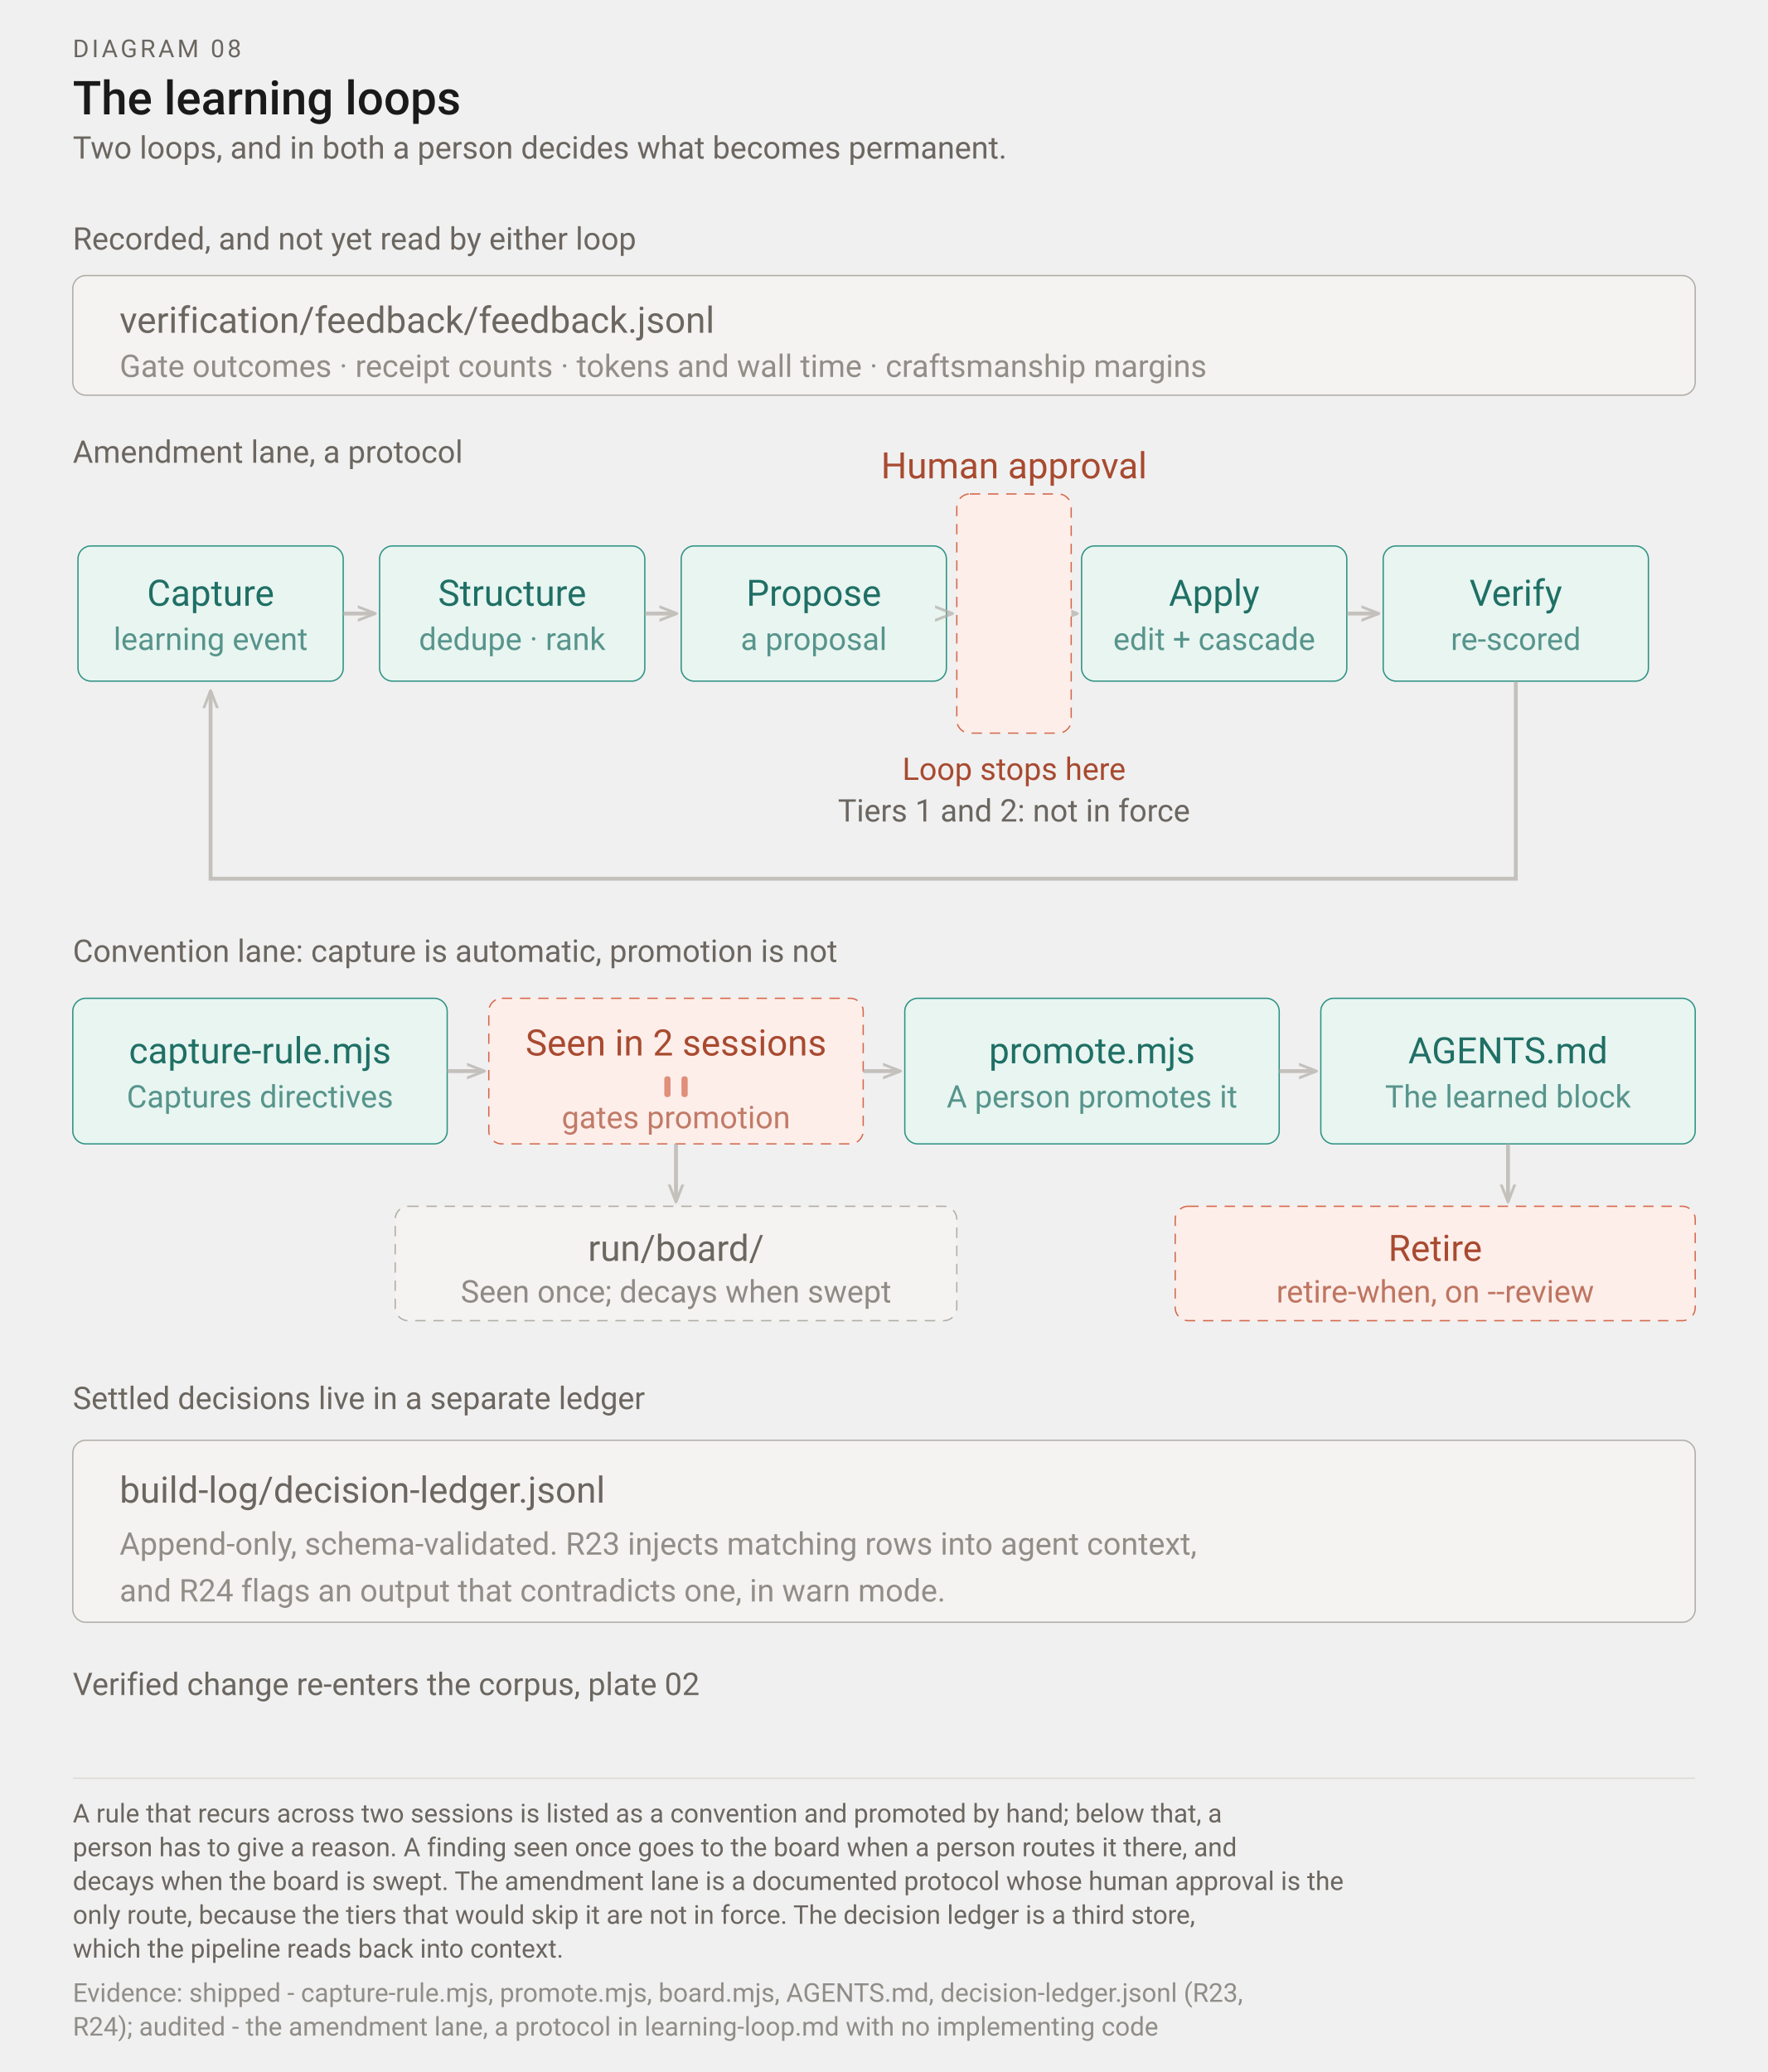
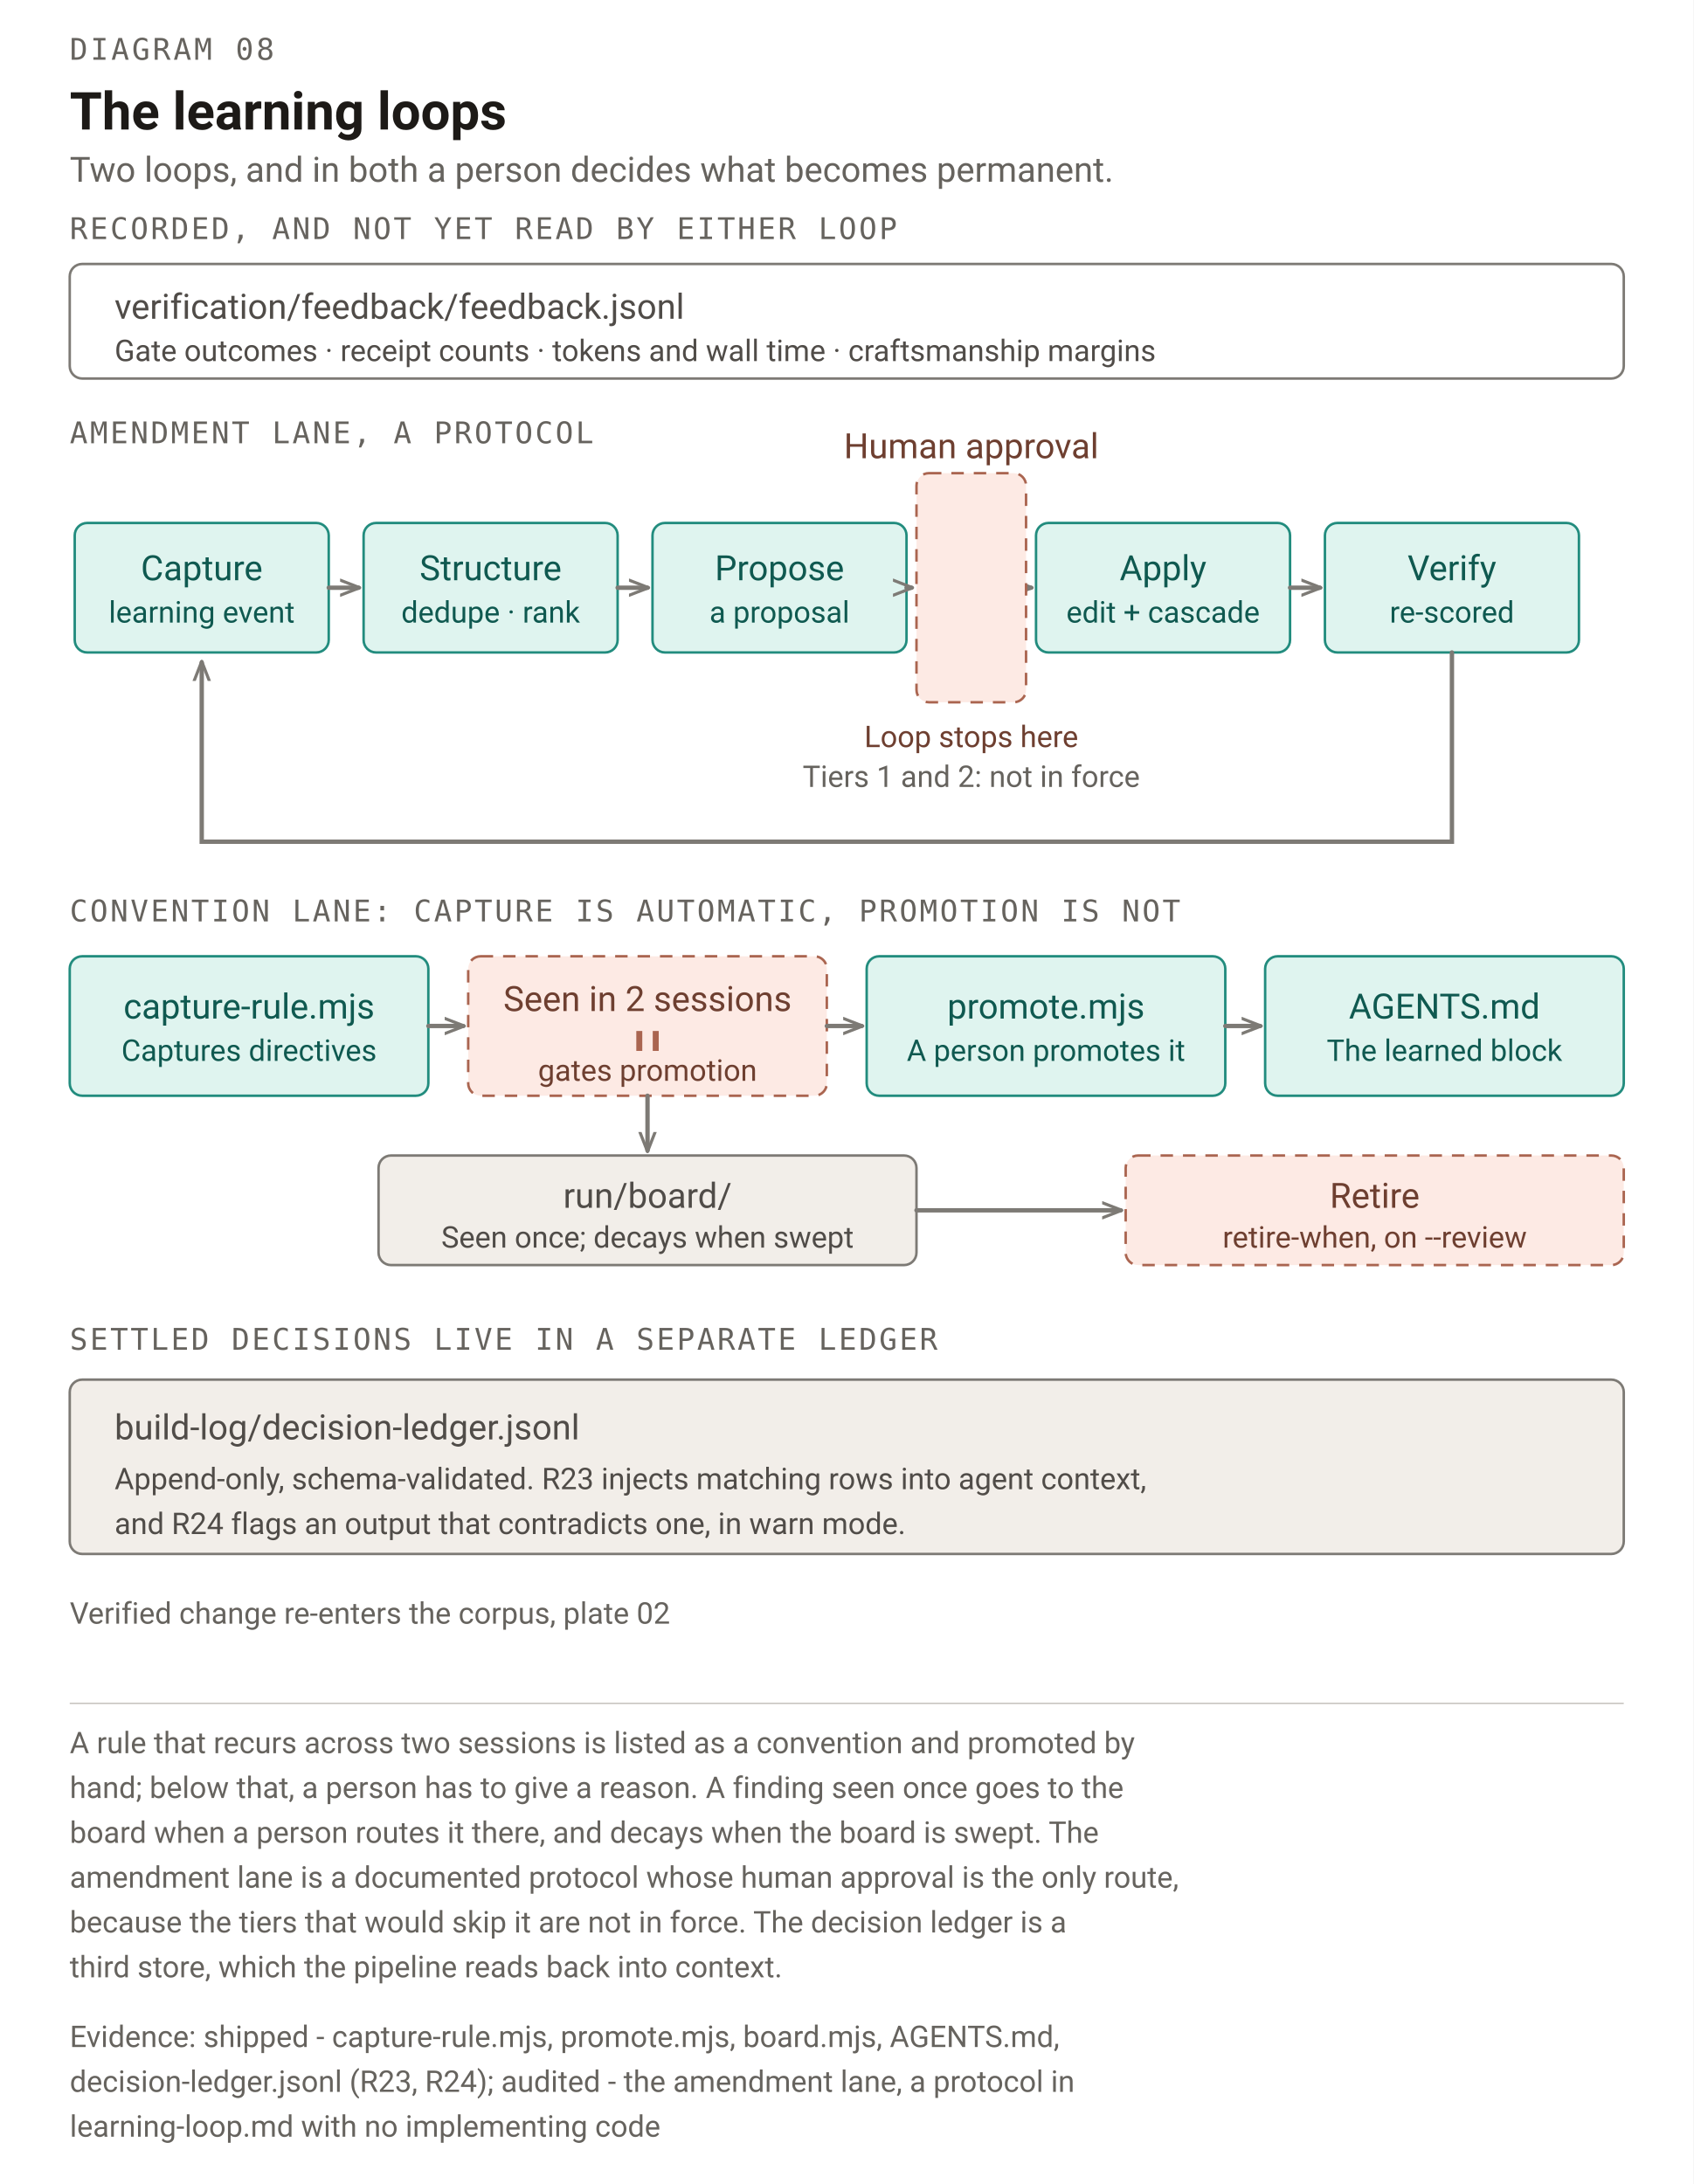
- <svg xmlns="http://www.w3.org/2000/svg" viewBox="0 0 680 797" width="100%" role="img" aria-label="The learning loops. Two loops, and in both a person decides what becomes permanent.">
-   <style>text{font-family:system-ui,-apple-system,'Segoe UI',Roboto,'Helvetica Neue',sans-serif}@media (prefers-color-scheme:dark){.teal-f{fill:#16302c;stroke:#4fb3a3}.teal-o{stroke:#4fb3a3}.teal-t{fill:#82d6c6}.purple-f{fill:#221f38;stroke:#8b7dd0}.purple-o{stroke:#8b7dd0}.purple-t{fill:#ada0e4}.coral-f{fill:#35211b;stroke:#e08a6c}.coral-o{stroke:#e08a6c}.coral-t{fill:#f2ab8e}.gray-f{fill:#232220;stroke:#57534e}.gray-o{stroke:#57534e}.gray-t{fill:#a8a29b}.ink{fill:#ededea}.mute{fill:#a8a29b}.rule{stroke:#3a3835}}[data-theme=dark] .teal-f{fill:#16302c;stroke:#4fb3a3}[data-theme=dark] .teal-o{stroke:#4fb3a3}[data-theme=dark] .teal-t{fill:#82d6c6}[data-theme=dark] .purple-f{fill:#221f38;stroke:#8b7dd0}[data-theme=dark] .purple-o{stroke:#8b7dd0}[data-theme=dark] .purple-t{fill:#ada0e4}[data-theme=dark] .coral-f{fill:#35211b;stroke:#e08a6c}[data-theme=dark] .coral-o{stroke:#e08a6c}[data-theme=dark] .coral-t{fill:#f2ab8e}[data-theme=dark] .gray-f{fill:#232220;stroke:#57534e}[data-theme=dark] .gray-o{stroke:#57534e}[data-theme=dark] .gray-t{fill:#a8a29b}[data-theme=dark] .ink{fill:#ededea}[data-theme=dark] .mute{fill:#a8a29b}[data-theme=dark] .rule{stroke:#3a3835}[data-theme=light] .teal-f{fill:#e8f5f0;stroke:#2d9184}[data-theme=light] .teal-o{stroke:#2d9184}[data-theme=light] .teal-t{fill:#1f6f65}[data-theme=light] .purple-f{fill:#eeeafa;stroke:#6b5bb5}[data-theme=light] .purple-o{stroke:#6b5bb5}[data-theme=light] .purple-t{fill:#4a3f8a}[data-theme=light] .coral-f{fill:#fdeeea;stroke:#d4674a}[data-theme=light] .coral-o{stroke:#d4674a}[data-theme=light] .coral-t{fill:#a84a30}[data-theme=light] .gray-f{fill:#f4f3f1;stroke:#b0aca6}[data-theme=light] .gray-o{stroke:#b0aca6}[data-theme=light] .gray-t{fill:#6b6660}[data-theme=light] .ink{fill:#1a1a1a}[data-theme=light] .mute{fill:#6b6660}[data-theme=light] .rule{stroke:#ddd9d4}</style>
+ <svg xmlns="http://www.w3.org/2000/svg" viewBox="0 0 680 877" width="100%" role="img" aria-label="The learning loops. Two loops, and in both a person decides what becomes permanent.">
+   <style>text{font-family:system-ui,-apple-system,'Segoe UI',Roboto,'Helvetica Neue',sans-serif}text.mono{font-family:ui-monospace,'SFMono-Regular','Cascadia Mono','Segoe UI Mono','DejaVu Sans Mono','Liberation Mono',monospace}.num{font-variant-numeric:tabular-nums}@media (prefers-color-scheme:dark){.teal-f{fill:#122925;stroke:#61c2b2}.teal-o{stroke:#61c2b2}.teal-t{fill:#bee8e0}.teal-m{fill:#61c2b2}.teal-h{stroke:#32a091}.purple-f{fill:#242232;stroke:#ada4e6}.purple-o{stroke:#ada4e6}.purple-t{fill:#dddafb}.purple-m{fill:#ada4e6}.purple-h{stroke:#8b81c5}.coral-f{fill:#311f19;stroke:#e39982}.coral-o{stroke:#e39982}.coral-t{fill:#fad5c9}.coral-m{fill:#e39982}.coral-h{stroke:#c0765f}.gray-f{fill:#262421;stroke:#b1ada8}.gray-o{stroke:#b1ada8}.gray-t{fill:#e1ddd8}.gray-m{fill:#b1ada8}.gray-h{stroke:#8f8b87}.surface{fill:#0d0b08}.ink{fill:#ebe7e2}.mute{fill:#dbd7d2}.rule{stroke:#5b5753}}[data-theme=dark] .teal-f{fill:#122925;stroke:#61c2b2}[data-theme=dark] .teal-o{stroke:#61c2b2}[data-theme=dark] .teal-t{fill:#bee8e0}[data-theme=dark] .teal-m{fill:#61c2b2}[data-theme=dark] .teal-h{stroke:#32a091}[data-theme=dark] .purple-f{fill:#242232;stroke:#ada4e6}[data-theme=dark] .purple-o{stroke:#ada4e6}[data-theme=dark] .purple-t{fill:#dddafb}[data-theme=dark] .purple-m{fill:#ada4e6}[data-theme=dark] .purple-h{stroke:#8b81c5}[data-theme=dark] .coral-f{fill:#311f19;stroke:#e39982}[data-theme=dark] .coral-o{stroke:#e39982}[data-theme=dark] .coral-t{fill:#fad5c9}[data-theme=dark] .coral-m{fill:#e39982}[data-theme=dark] .coral-h{stroke:#c0765f}[data-theme=dark] .gray-f{fill:#262421;stroke:#b1ada8}[data-theme=dark] .gray-o{stroke:#b1ada8}[data-theme=dark] .gray-t{fill:#e1ddd8}[data-theme=dark] .gray-m{fill:#b1ada8}[data-theme=dark] .gray-h{stroke:#8f8b87}[data-theme=dark] .surface{fill:#0d0b08}[data-theme=dark] .ink{fill:#ebe7e2}[data-theme=dark] .mute{fill:#dbd7d2}[data-theme=dark] .rule{stroke:#5b5753}[data-theme=light] .teal-f{fill:#dff4ef;stroke:#228c7e}[data-theme=light] .teal-o{stroke:#228c7e}[data-theme=light] .teal-t{fill:#0f5950}[data-theme=light] .teal-m{fill:#228c7e}[data-theme=light] .teal-h{stroke:#32a091}[data-theme=light] .purple-f{fill:#eeecfd;stroke:#7a70af}[data-theme=light] .purple-o{stroke:#7a70af}[data-theme=light] .purple-t{fill:#4d4671}[data-theme=light] .purple-m{fill:#7a70af}[data-theme=light] .purple-h{stroke:#8b81c5}[data-theme=light] .coral-f{fill:#fdeae4;stroke:#aa6550}[data-theme=light] .coral-o{stroke:#aa6550}[data-theme=light] .coral-t{fill:#6e3f30}[data-theme=light] .coral-m{fill:#aa6550}[data-theme=light] .coral-h{stroke:#c0765f}[data-theme=light] .gray-f{fill:#f2eee9;stroke:#7d7a75}[data-theme=light] .gray-o{stroke:#7d7a75}[data-theme=light] .gray-t{fill:#504c48}[data-theme=light] .gray-m{fill:#7d7a75}[data-theme=light] .gray-h{stroke:#8f8b87}[data-theme=light] .surface{fill:#ffffff}[data-theme=light] .ink{fill:#1d1a17}[data-theme=light] .mute{fill:#66635e}[data-theme=light] .rule{stroke:#c1bdb8}</style>
  <defs>
    <marker id="ar-teal" viewBox="0 0 10 10" refX="8.5" refY="5" markerWidth="5" markerHeight="5" orient="auto-start-reverse">
-       <path d="M0,1.5 L9,5 L0,8.5" fill="none" stroke="#2d9184" stroke-width="1.4" stroke-linecap="round" stroke-linejoin="round" class="teal-o" />
+       <path d="M0,1.5 L9,5 L0,8.5" fill="none" stroke="#228c7e" stroke-width="1.4" stroke-linecap="round" stroke-linejoin="round" class="teal-o" />
    </marker>
    <marker id="ar-purple" viewBox="0 0 10 10" refX="8.5" refY="5" markerWidth="5" markerHeight="5" orient="auto-start-reverse">
-       <path d="M0,1.5 L9,5 L0,8.5" fill="none" stroke="#6b5bb5" stroke-width="1.4" stroke-linecap="round" stroke-linejoin="round" class="purple-o" />
+       <path d="M0,1.5 L9,5 L0,8.5" fill="none" stroke="#7a70af" stroke-width="1.4" stroke-linecap="round" stroke-linejoin="round" class="purple-o" />
    </marker>
    <marker id="ar-coral" viewBox="0 0 10 10" refX="8.5" refY="5" markerWidth="5" markerHeight="5" orient="auto-start-reverse">
-       <path d="M0,1.5 L9,5 L0,8.5" fill="none" stroke="#d4674a" stroke-width="1.4" stroke-linecap="round" stroke-linejoin="round" class="coral-o" />
+       <path d="M0,1.5 L9,5 L0,8.5" fill="none" stroke="#aa6550" stroke-width="1.4" stroke-linecap="round" stroke-linejoin="round" class="coral-o" />
    </marker>
    <marker id="ar-gray" viewBox="0 0 10 10" refX="8.5" refY="5" markerWidth="5" markerHeight="5" orient="auto-start-reverse">
-       <path d="M0,1.5 L9,5 L0,8.5" fill="none" stroke="#b0aca6" stroke-width="1.4" stroke-linecap="round" stroke-linejoin="round" class="gray-o" />
+       <path d="M0,1.5 L9,5 L0,8.5" fill="none" stroke="#7d7a75" stroke-width="1.4" stroke-linecap="round" stroke-linejoin="round" class="gray-o" />
    </marker>
  </defs>
-   <text x="28" y="22" font-size="9.5" fill="#6b6660" letter-spacing="1.1" class="mute">DIAGRAM 08</text>
-   <text x="28" y="44" font-size="18" fill="#1a1a1a" font-weight="500" class="ink">The learning loops</text>
-   <text x="28" y="61" font-size="12" fill="#6b6660" class="mute">Two loops, and in both a person decides what becomes permanent.</text>
-   <text x="28" y="96" font-size="12" fill="#6b6660" class="mute">Recorded, and not yet read by either loop</text>
-   <rect x="28" y="106" width="624" height="46" rx="5" fill="#f4f3f1" stroke="#b0aca6" stroke-width="0.5" class="gray-f" />
-   <text x="46" y="128" font-size="14" fill="#6b6660" class="gray-t">verification/feedback/feedback.jsonl</text>
-   <text x="46" y="145" font-size="12" fill="#6b6660" opacity="0.72" class="gray-t">Gate outcomes · receipt counts · tokens and wall time · craftsmanship margins</text>
-   <text x="28" y="178" font-size="12" fill="#6b6660" class="mute">Amendment lane, a protocol</text>
-   <rect x="30" y="210" width="102" height="52" rx="5" fill="#e8f5f0" stroke="#2d9184" stroke-width="0.5" class="teal-f" />
-   <text x="81.0" y="233.0" font-size="14" fill="#1f6f65" text-anchor="middle" class="teal-t">Capture</text>
-   <text x="81.0" y="250.0" font-size="12" fill="#1f6f65" text-anchor="middle" opacity="0.72" class="teal-t">learning event</text>
-   <rect x="146" y="210" width="102" height="52" rx="5" fill="#e8f5f0" stroke="#2d9184" stroke-width="0.5" class="teal-f" />
-   <text x="197.0" y="233.0" font-size="14" fill="#1f6f65" text-anchor="middle" class="teal-t">Structure</text>
-   <text x="197.0" y="250.0" font-size="12" fill="#1f6f65" text-anchor="middle" opacity="0.72" class="teal-t">dedupe · rank</text>
-   <rect x="262" y="210" width="102" height="52" rx="5" fill="#e8f5f0" stroke="#2d9184" stroke-width="0.5" class="teal-f" />
-   <text x="313.0" y="233.0" font-size="14" fill="#1f6f65" text-anchor="middle" class="teal-t">Propose</text>
-   <text x="313.0" y="250.0" font-size="12" fill="#1f6f65" text-anchor="middle" opacity="0.72" class="teal-t">a proposal</text>
-   <rect x="416" y="210" width="102" height="52" rx="5" fill="#e8f5f0" stroke="#2d9184" stroke-width="0.5" class="teal-f" />
-   <text x="467.0" y="233.0" font-size="14" fill="#1f6f65" text-anchor="middle" class="teal-t">Apply</text>
-   <text x="467.0" y="250.0" font-size="12" fill="#1f6f65" text-anchor="middle" opacity="0.72" class="teal-t">edit + cascade</text>
-   <rect x="532" y="210" width="102" height="52" rx="5" fill="#e8f5f0" stroke="#2d9184" stroke-width="0.5" class="teal-f" />
-   <text x="583.0" y="233.0" font-size="14" fill="#1f6f65" text-anchor="middle" class="teal-t">Verify</text>
-   <text x="583.0" y="250.0" font-size="12" fill="#1f6f65" text-anchor="middle" opacity="0.72" class="teal-t">re-scored</text>
-   <line x1="132" y1="236" x2="144" y2="236" stroke="#b0aca6" stroke-width="1.5" opacity="0.7" marker-end="url(#ar-gray)" class="gray-o" />
-   <line x1="248" y1="236" x2="260" y2="236" stroke="#b0aca6" stroke-width="1.5" opacity="0.7" marker-end="url(#ar-gray)" class="gray-o" />
-   <line x1="364" y1="236" x2="366" y2="236" stroke="#b0aca6" stroke-width="1.5" opacity="0.7" marker-end="url(#ar-gray)" class="gray-o" />
-   <line x1="412" y1="236" x2="414" y2="236" stroke="#b0aca6" stroke-width="1.5" opacity="0.7" marker-end="url(#ar-gray)" class="gray-o" />
-   <line x1="518" y1="236" x2="530" y2="236" stroke="#b0aca6" stroke-width="1.5" opacity="0.7" marker-end="url(#ar-gray)" class="gray-o" />
-   <rect x="368" y="190" width="44" height="92" rx="5" fill="#fdeeea" stroke="#d4674a" stroke-width="0.5" stroke-dasharray="4 3" class="coral-f" />
-   <text x="390" y="184" font-size="14" fill="#a84a30" text-anchor="middle" class="coral-t">Human approval</text>
-   <text x="390" y="300" font-size="12" fill="#a84a30" text-anchor="middle" class="coral-t">Loop stops here</text>
-   <text x="390" y="316" font-size="12" fill="#6b6660" text-anchor="middle" class="mute">Tiers 1 and 2: not in force</text>
-   <path d="M583,262 L583,338 L81,338 L81,266" fill="none" stroke="#b0aca6" stroke-width="1.5" opacity="0.7" marker-end="url(#ar-gray)" class="gray-o" />
-   <text x="28" y="370" font-size="12" fill="#6b6660" class="mute">Convention lane: capture is automatic, promotion is not</text>
-   <rect x="28" y="384" width="144" height="56" rx="5" fill="#e8f5f0" stroke="#2d9184" stroke-width="0.5" class="teal-f" />
-   <text x="100.0" y="409.0" font-size="14" fill="#1f6f65" text-anchor="middle" class="teal-t">capture-rule.mjs</text>
-   <text x="100.0" y="426.0" font-size="12" fill="#1f6f65" text-anchor="middle" opacity="0.72" class="teal-t">Captures directives</text>
-   <rect x="188" y="384" width="144" height="56" rx="5" fill="#fdeeea" stroke="#d4674a" stroke-width="0.5" stroke-dasharray="4 3" class="coral-f" />
-   <text x="260.0" y="406" font-size="14" fill="#a84a30" text-anchor="middle" class="coral-t">Seen in 2 sessions</text>
-   <rect x="255.5" y="414" width="2.4" height="8" rx="1" fill="#d4674a" opacity="0.7" class="coral-f" />
-   <rect x="262.1" y="414" width="2.4" height="8" rx="1" fill="#d4674a" opacity="0.7" class="coral-f" />
-   <text x="260.0" y="434" font-size="12" fill="#a84a30" text-anchor="middle" opacity="0.7" class="coral-t">gates promotion</text>
-   <line x1="172" y1="412" x2="186" y2="412" stroke="#b0aca6" stroke-width="1.5" opacity="0.7" marker-end="url(#ar-gray)" class="gray-o" />
-   <rect x="348" y="384" width="144" height="56" rx="5" fill="#e8f5f0" stroke="#2d9184" stroke-width="0.5" class="teal-f" />
-   <text x="420.0" y="409.0" font-size="14" fill="#1f6f65" text-anchor="middle" class="teal-t">promote.mjs</text>
-   <text x="420.0" y="426.0" font-size="12" fill="#1f6f65" text-anchor="middle" opacity="0.72" class="teal-t">A person promotes it</text>
-   <line x1="332" y1="412" x2="346" y2="412" stroke="#b0aca6" stroke-width="1.5" opacity="0.7" marker-end="url(#ar-gray)" class="gray-o" />
-   <rect x="508" y="384" width="144" height="56" rx="5" fill="#e8f5f0" stroke="#2d9184" stroke-width="0.5" class="teal-f" />
-   <text x="580.0" y="409.0" font-size="14" fill="#1f6f65" text-anchor="middle" class="teal-t">AGENTS.md</text>
-   <text x="580.0" y="426.0" font-size="12" fill="#1f6f65" text-anchor="middle" opacity="0.72" class="teal-t">The learned block</text>
-   <line x1="492" y1="412" x2="506" y2="412" stroke="#b0aca6" stroke-width="1.5" opacity="0.7" marker-end="url(#ar-gray)" class="gray-o" />
-   <line x1="260" y1="440" x2="260" y2="462" stroke="#b0aca6" stroke-width="1.5" opacity="0.7" marker-end="url(#ar-gray)" class="gray-o" />
-   <rect x="152" y="464" width="216" height="44" rx="5" fill="#f4f3f1" stroke="#b0aca6" stroke-width="0.5" stroke-dasharray="4 3" class="gray-f" />
-   <text x="260" y="485" font-size="14" fill="#6b6660" text-anchor="middle" class="gray-t">run/board/</text>
-   <text x="260" y="501" font-size="12" fill="#6b6660" text-anchor="middle" opacity="0.74" class="gray-t">Seen once; decays when swept</text>
-   <line x1="580" y1="440" x2="580" y2="462" stroke="#b0aca6" stroke-width="1.5" opacity="0.7" marker-end="url(#ar-gray)" class="gray-o" />
-   <rect x="452" y="464" width="200" height="44" rx="5" fill="#fdeeea" stroke="#d4674a" stroke-width="0.5" stroke-dasharray="4 3" class="coral-f" />
-   <text x="552" y="485" font-size="14" fill="#a84a30" text-anchor="middle" class="coral-t">Retire</text>
-   <text x="552" y="501" font-size="12" fill="#a84a30" text-anchor="middle" opacity="0.74" class="coral-t">retire-when, on --review</text>
-   <text x="28" y="542" font-size="12" fill="#6b6660" class="mute">Settled decisions live in a separate ledger</text>
-   <rect x="28" y="554" width="624" height="70" rx="5" fill="#f4f3f1" stroke="#b0aca6" stroke-width="0.5" class="gray-f" />
-   <text x="46" y="578" font-size="14" fill="#6b6660" class="gray-t">build-log/decision-ledger.jsonl</text>
-   <text x="46" y="598" font-size="12" fill="#6b6660" opacity="0.72" class="gray-t">Append-only, schema-validated. R23 injects matching rows into agent context,</text>
-   <text x="46" y="616" font-size="12" fill="#6b6660" opacity="0.72" class="gray-t">and R24 flags an output that contradicts one, in warn mode.</text>
-   <text x="28" y="652" font-size="12" fill="#6b6660" class="mute">Verified change re-enters the corpus, plate 02</text>
-   <line x1="28" y1="684" x2="652" y2="684" stroke="#ddd9d4" stroke-width="0.5" class="rule" />
-   <text x="28" y="701" font-size="10" fill="#6b6660" class="mute">A rule that recurs across two sessions is listed as a convention and promoted by hand; below that, a</text>
-   <text x="28" y="714" font-size="10" fill="#6b6660" class="mute">person has to give a reason. A finding seen once goes to the board when a person routes it there, and</text>
-   <text x="28" y="727" font-size="10" fill="#6b6660" class="mute">decays when the board is swept. The amendment lane is a documented protocol whose human approval is the</text>
-   <text x="28" y="740" font-size="10" fill="#6b6660" class="mute">only route, because the tiers that would skip it are not in force. The decision ledger is a third store,</text>
-   <text x="28" y="753" font-size="10" fill="#6b6660" class="mute">which the pipeline reads back into context.</text>
-   <text x="28" y="770" font-size="10" fill="#6b6660" opacity="0.72" class="mute">Evidence: shipped - capture-rule.mjs, promote.mjs, board.mjs, AGENTS.md, decision-ledger.jsonl (R23,</text>
-   <text x="28" y="783" font-size="10" fill="#6b6660" opacity="0.72" class="mute">R24); audited - the amendment lane, a protocol in learning-loop.md with no implementing code</text>
+   <rect x="0" y="0" width="680" height="877" fill="#ffffff" class="surface" />
+   <text x="28" y="24" font-size="12" fill="#66635e" letter-spacing="1.1" class="mute mono">DIAGRAM 08</text>
+   <text x="28" y="52" font-size="21" fill="#1d1a17" font-weight="600" class="ink">The learning loops</text>
+   <text x="28" y="73" font-size="14" fill="#66635e" class="mute">Two loops, and in both a person decides what becomes permanent.</text>
+   <text x="28" y="96" font-size="12" fill="#66635e" font-weight="500" letter-spacing="0.9" class="mute mono">RECORDED, AND NOT YET READ BY EITHER LOOP</text>
+   <rect x="28" y="106" width="624" height="46" rx="5" fill="none" stroke="#7d7a75" stroke-width="1.0" class="gray-o" />
+   <text x="46" y="128" font-size="14" fill="#504c48" class="gray-t">verification/feedback/feedback.jsonl</text>
+   <text x="46" y="145" font-size="12" fill="#504c48" class="gray-t">Gate outcomes · receipt counts · tokens and wall time · craftsmanship margins</text>
+   <text x="28" y="178" font-size="12" fill="#66635e" font-weight="500" letter-spacing="0.9" class="mute mono">AMENDMENT LANE, A PROTOCOL</text>
+   <rect x="30" y="210" width="102" height="52" rx="5" fill="#dff4ef" stroke="#228c7e" stroke-width="1.0" class="teal-f" />
+   <text x="81.0" y="233.0" font-size="14" fill="#0f5950" text-anchor="middle" class="teal-t">Capture</text>
+   <text x="81.0" y="250.0" font-size="12" fill="#0f5950" text-anchor="middle" class="teal-t">learning event</text>
+   <rect x="146" y="210" width="102" height="52" rx="5" fill="#dff4ef" stroke="#228c7e" stroke-width="1.0" class="teal-f" />
+   <text x="197.0" y="233.0" font-size="14" fill="#0f5950" text-anchor="middle" class="teal-t">Structure</text>
+   <text x="197.0" y="250.0" font-size="12" fill="#0f5950" text-anchor="middle" class="teal-t">dedupe · rank</text>
+   <rect x="262" y="210" width="102" height="52" rx="5" fill="#dff4ef" stroke="#228c7e" stroke-width="1.0" class="teal-f" />
+   <text x="313.0" y="233.0" font-size="14" fill="#0f5950" text-anchor="middle" class="teal-t">Propose</text>
+   <text x="313.0" y="250.0" font-size="12" fill="#0f5950" text-anchor="middle" class="teal-t">a proposal</text>
+   <rect x="416" y="210" width="102" height="52" rx="5" fill="#dff4ef" stroke="#228c7e" stroke-width="1.0" class="teal-f" />
+   <text x="467.0" y="233.0" font-size="14" fill="#0f5950" text-anchor="middle" class="teal-t">Apply</text>
+   <text x="467.0" y="250.0" font-size="12" fill="#0f5950" text-anchor="middle" class="teal-t">edit + cascade</text>
+   <rect x="532" y="210" width="102" height="52" rx="5" fill="#dff4ef" stroke="#228c7e" stroke-width="1.0" class="teal-f" />
+   <text x="583.0" y="233.0" font-size="14" fill="#0f5950" text-anchor="middle" class="teal-t">Verify</text>
+   <text x="583.0" y="250.0" font-size="12" fill="#0f5950" text-anchor="middle" class="teal-t">re-scored</text>
+   <line x1="132" y1="236" x2="144" y2="236" stroke="#7d7a75" stroke-width="1.75" stroke-linecap="round" marker-end="url(#ar-gray)" class="gray-o" />
+   <line x1="248" y1="236" x2="260" y2="236" stroke="#7d7a75" stroke-width="1.75" stroke-linecap="round" marker-end="url(#ar-gray)" class="gray-o" />
+   <line x1="364" y1="236" x2="366" y2="236" stroke="#7d7a75" stroke-width="1.75" stroke-linecap="round" marker-end="url(#ar-gray)" class="gray-o" />
+   <line x1="412" y1="236" x2="414" y2="236" stroke="#7d7a75" stroke-width="1.75" stroke-linecap="round" marker-end="url(#ar-gray)" class="gray-o" />
+   <line x1="518" y1="236" x2="530" y2="236" stroke="#7d7a75" stroke-width="1.75" stroke-linecap="round" marker-end="url(#ar-gray)" class="gray-o" />
+   <rect x="368" y="190" width="44" height="92" rx="5" fill="#fdeae4" stroke="#aa6550" stroke-width="1.0" stroke-dasharray="5 4" class="coral-f" />
+   <text x="390" y="184" font-size="14" fill="#6e3f30" text-anchor="middle" class="coral-t">Human approval</text>
+   <text x="390" y="300" font-size="12" fill="#6e3f30" text-anchor="middle" class="coral-t">Loop stops here</text>
+   <text x="390" y="316" font-size="12" fill="#66635e" text-anchor="middle" class="mute">Tiers 1 and 2: not in force</text>
+   <path d="M583,262 L583,338 L81,338 L81,266" fill="none" stroke="#7d7a75" stroke-width="1.75" stroke-linecap="round" marker-end="url(#ar-gray)" class="gray-o" />
+   <text x="28" y="370" font-size="12" fill="#66635e" font-weight="500" letter-spacing="0.9" class="mute mono">CONVENTION LANE: CAPTURE IS AUTOMATIC, PROMOTION IS NOT</text>
+   <rect x="28" y="384" width="144" height="56" rx="5" fill="#dff4ef" stroke="#228c7e" stroke-width="1.0" class="teal-f" />
+   <text x="100.0" y="409.0" font-size="14" fill="#0f5950" text-anchor="middle" class="teal-t">capture-rule.mjs</text>
+   <text x="100.0" y="426.0" font-size="12" fill="#0f5950" text-anchor="middle" class="teal-t">Captures directives</text>
+   <rect x="188" y="384" width="144" height="56" rx="5" fill="#fdeae4" stroke="#aa6550" stroke-width="1.0" stroke-dasharray="5 4" class="coral-f" />
+   <text x="260.0" y="406" font-size="14" fill="#6e3f30" text-anchor="middle" class="coral-t">Seen in 2 sessions</text>
+   <rect x="255.5" y="414" width="2.4" height="8" rx="0" fill="#aa6550" class="coral-m" />
+   <rect x="262.1" y="414" width="2.4" height="8" rx="0" fill="#aa6550" class="coral-m" />
+   <text x="260.0" y="434" font-size="12" fill="#6e3f30" text-anchor="middle" class="coral-t">gates promotion</text>
+   <line x1="172" y1="412" x2="186" y2="412" stroke="#7d7a75" stroke-width="1.75" stroke-linecap="round" marker-end="url(#ar-gray)" class="gray-o" />
+   <rect x="348" y="384" width="144" height="56" rx="5" fill="#dff4ef" stroke="#228c7e" stroke-width="1.0" class="teal-f" />
+   <text x="420.0" y="409.0" font-size="14" fill="#0f5950" text-anchor="middle" class="teal-t">promote.mjs</text>
+   <text x="420.0" y="426.0" font-size="12" fill="#0f5950" text-anchor="middle" class="teal-t">A person promotes it</text>
+   <line x1="332" y1="412" x2="346" y2="412" stroke="#7d7a75" stroke-width="1.75" stroke-linecap="round" marker-end="url(#ar-gray)" class="gray-o" />
+   <rect x="508" y="384" width="144" height="56" rx="5" fill="#dff4ef" stroke="#228c7e" stroke-width="1.0" class="teal-f" />
+   <text x="580.0" y="409.0" font-size="14" fill="#0f5950" text-anchor="middle" class="teal-t">AGENTS.md</text>
+   <text x="580.0" y="426.0" font-size="12" fill="#0f5950" text-anchor="middle" class="teal-t">The learned block</text>
+   <line x1="492" y1="412" x2="506" y2="412" stroke="#7d7a75" stroke-width="1.75" stroke-linecap="round" marker-end="url(#ar-gray)" class="gray-o" />
+   <line x1="260" y1="440" x2="260" y2="462" stroke="#7d7a75" stroke-width="1.75" stroke-linecap="round" marker-end="url(#ar-gray)" class="gray-o" />
+   <rect x="152" y="464" width="216" height="44" rx="5" fill="#f2eee9" stroke="#7d7a75" stroke-width="1.0" class="gray-f" />
+   <text x="260" y="485" font-size="14" fill="#504c48" text-anchor="middle" class="gray-t">run/board/</text>
+   <text x="260" y="501" font-size="12" fill="#504c48" text-anchor="middle" class="gray-t">Seen once; decays when swept</text>
+   <line x1="368" y1="486" x2="450" y2="486" stroke="#7d7a75" stroke-width="1.75" stroke-linecap="round" marker-end="url(#ar-gray)" class="gray-o" />
+   <rect x="452" y="464" width="200" height="44" rx="5" fill="#fdeae4" stroke="#aa6550" stroke-width="1.0" stroke-dasharray="5 4" class="coral-f" />
+   <text x="552" y="485" font-size="14" fill="#6e3f30" text-anchor="middle" class="coral-t">Retire</text>
+   <text x="552" y="501" font-size="12" fill="#6e3f30" text-anchor="middle" class="coral-t">retire-when, on --review</text>
+   <text x="28" y="542" font-size="12" fill="#66635e" font-weight="500" letter-spacing="0.9" class="mute mono">SETTLED DECISIONS LIVE IN A SEPARATE LEDGER</text>
+   <rect x="28" y="554" width="624" height="70" rx="5" fill="#f2eee9" stroke="#7d7a75" stroke-width="1.0" class="gray-f" />
+   <text x="46" y="578" font-size="14" fill="#504c48" class="gray-t">build-log/decision-ledger.jsonl</text>
+   <text x="46" y="598" font-size="12" fill="#504c48" class="gray-t">Append-only, schema-validated. R23 injects matching rows into agent context,</text>
+   <text x="46" y="616" font-size="12" fill="#504c48" class="gray-t">and R24 flags an output that contradicts one, in warn mode.</text>
+   <text x="28" y="652" font-size="12" fill="#66635e" class="mute">Verified change re-enters the corpus, plate 02</text>
+   <line x1="28" y1="684" x2="652" y2="684" stroke="#c1bdb8" stroke-width="0.5" class="rule" />
+   <text x="28" y="704" font-size="12" fill="#66635e" class="mute">A rule that recurs across two sessions is listed as a convention and promoted by</text>
+   <text x="28" y="722" font-size="12" fill="#66635e" class="mute">hand; below that, a person has to give a reason. A finding seen once goes to the</text>
+   <text x="28" y="740" font-size="12" fill="#66635e" class="mute">board when a person routes it there, and decays when the board is swept. The</text>
+   <text x="28" y="758" font-size="12" fill="#66635e" class="mute">amendment lane is a documented protocol whose human approval is the only route,</text>
+   <text x="28" y="776" font-size="12" fill="#66635e" class="mute">because the tiers that would skip it are not in force. The decision ledger is a</text>
+   <text x="28" y="794" font-size="12" fill="#66635e" class="mute">third store, which the pipeline reads back into context.</text>
+   <text x="28" y="822" font-size="12" fill="#66635e" class="mute">Evidence: shipped - capture-rule.mjs, promote.mjs, board.mjs, AGENTS.md,</text>
+   <text x="28" y="840" font-size="12" fill="#66635e" class="mute">decision-ledger.jsonl (R23, R24); audited - the amendment lane, a protocol in</text>
+   <text x="28" y="858" font-size="12" fill="#66635e" class="mute">learning-loop.md with no implementing code</text>
</svg>
